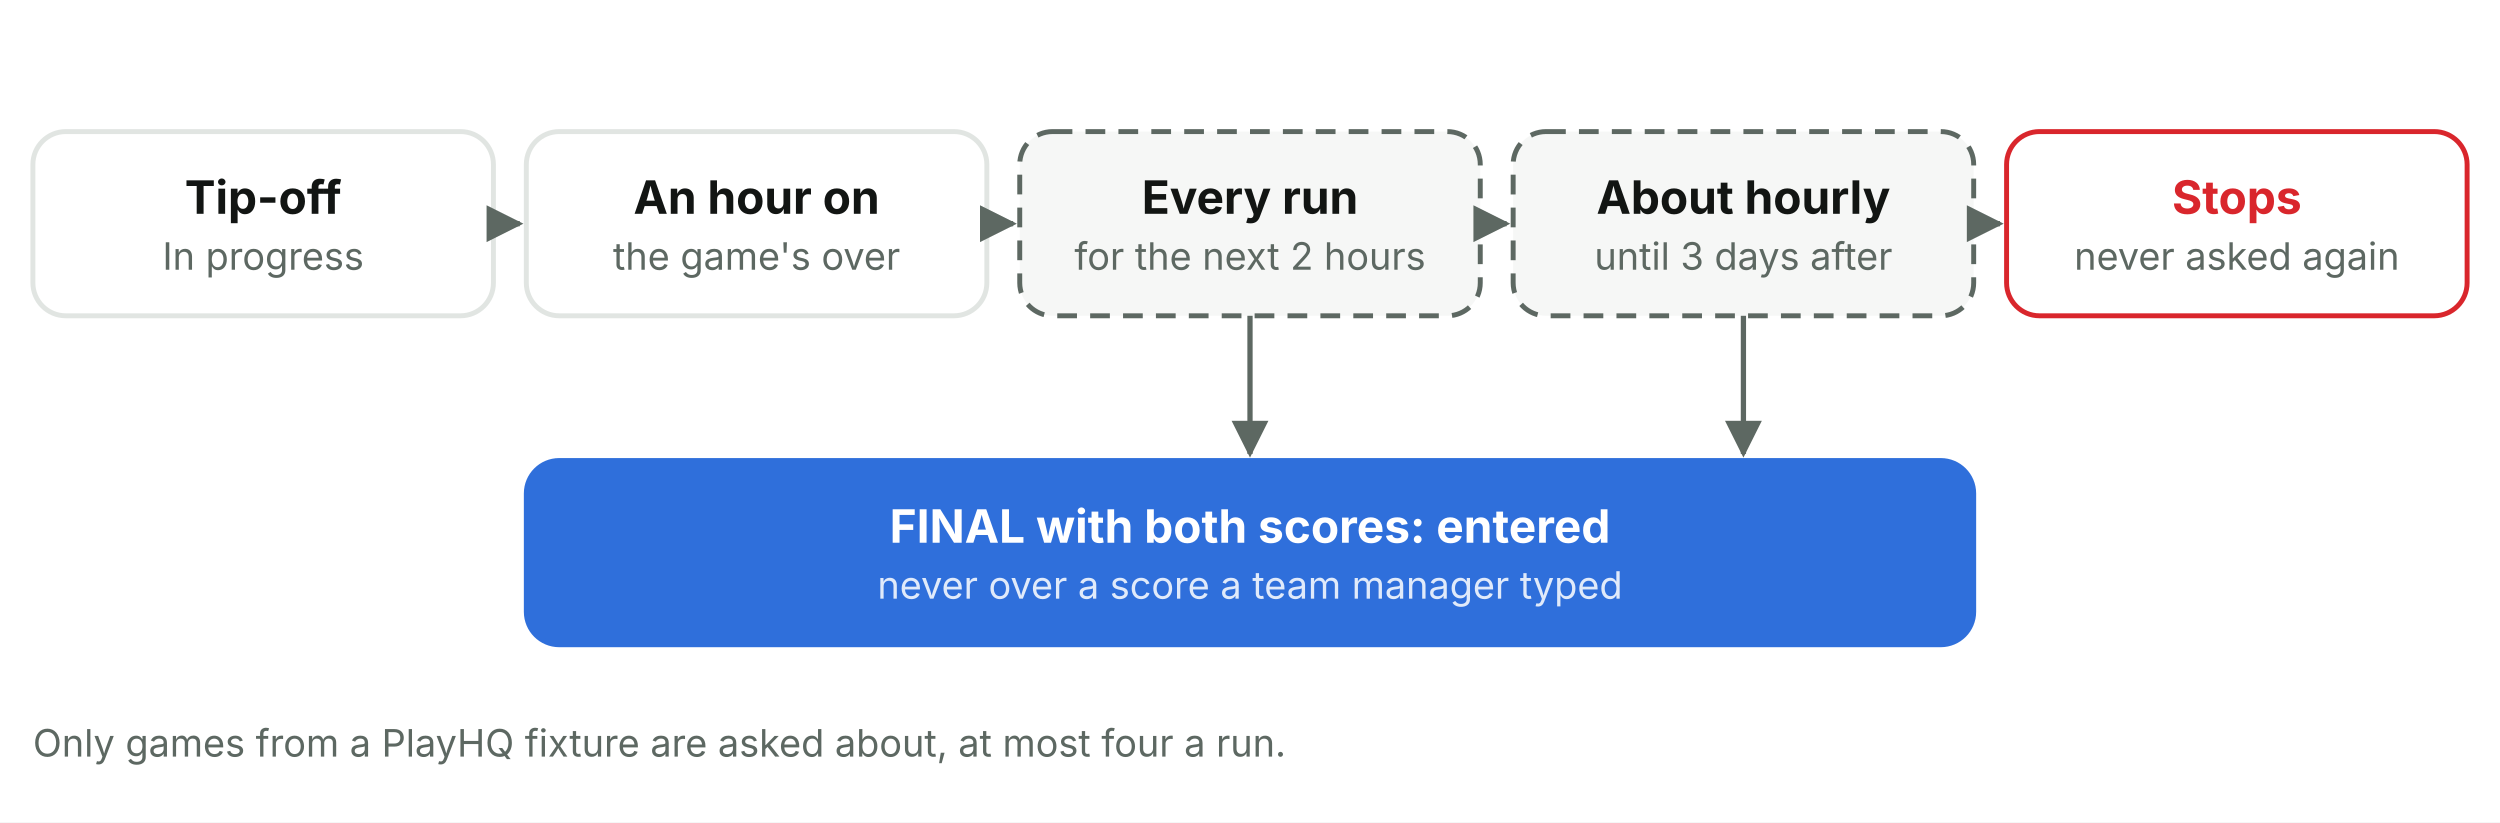
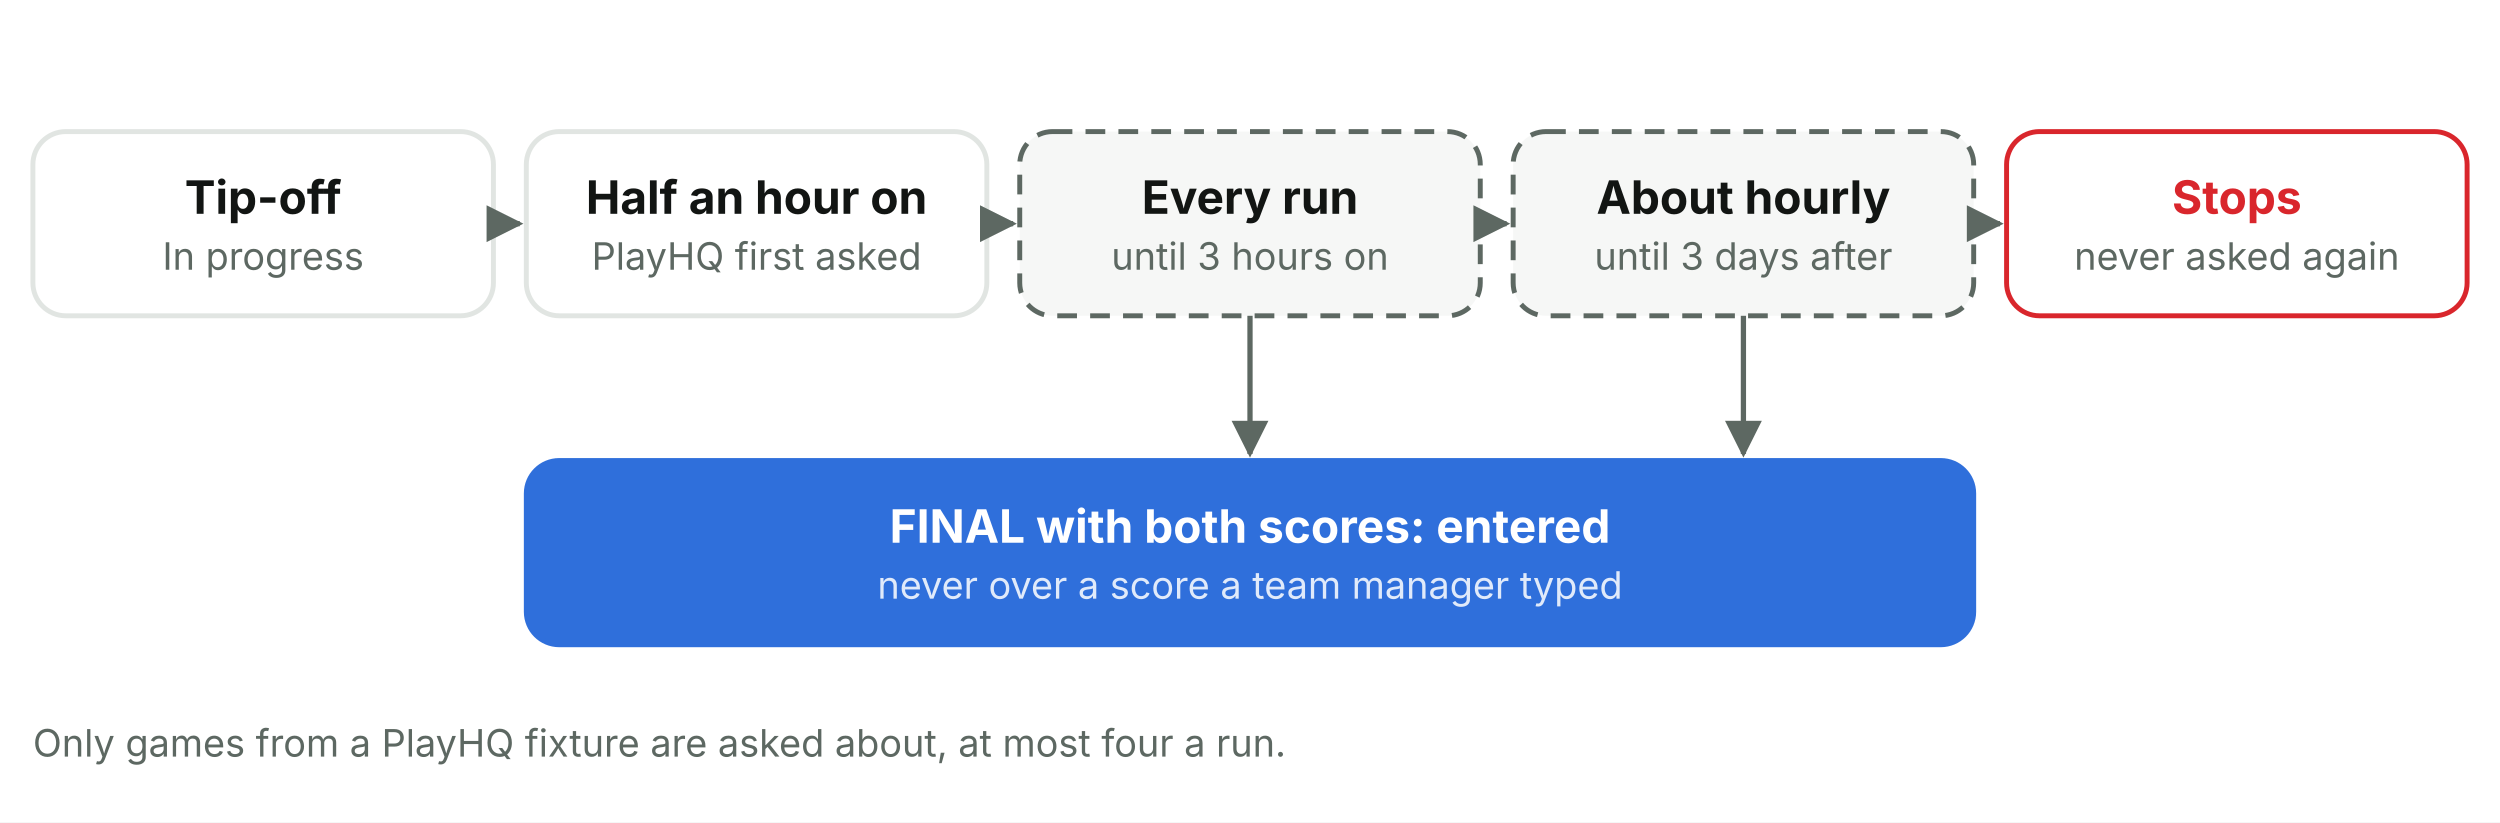
<svg xmlns="http://www.w3.org/2000/svg" viewBox="0 0 760 250" width="760" height="250" role="img" aria-labelledby="dg-scores-t dg-scores-d" class="dg">
  <style>.dg text{font-family:system-ui, -apple-system, 'Segoe UI', sans-serif}
.dg-box rect{fill:#FFFFFF;stroke:#E1E5E2;stroke-width:1.5}
.dg-t{fill:#121513;font-size:14px;font-weight:700;text-anchor:middle}
.dg-s{fill:#5D6862;font-size:11.5px;text-anchor:middle}
.dg-m{fill:#121513;font-size:11.5px}
.k-person rect{stroke:#121513}
.k-edge rect{fill:#FFF4D6;stroke:#7A5800}
.k-worker rect{fill:#14274E;stroke:#2F6FDB}
.k-worker .dg-t{fill:#fff}.k-worker .dg-s{fill:rgba(255,255,255,.78)}
.k-store rect{fill:#E4ECFB;stroke:#2F6FDB}
.k-service rect{stroke:#2F6FDB}
.k-job rect{fill:#F6F7F6;stroke:#5D6862;stroke-dasharray:6 4}
.k-stop rect{stroke:#D9262C}.k-stop .dg-t{fill:#D9262C}
.k-done rect{fill:#2F6FDB;stroke:#2F6FDB}
.k-done .dg-t{fill:#fff}.k-done .dg-s{fill:rgba(255,255,255,.85)}
.dg-arrow{fill:none;stroke:#5D6862;stroke-width:1.6}
.dg-arrow.dash{stroke:#2F6FDB;stroke-dasharray:6 4}
.dg-head{fill:#5D6862}
.dg-life{stroke:#E1E5E2;stroke-width:1.2;stroke-dasharray:3 4}
.dg-label{fill:#5D6862;font-size:11.5px;paint-order:stroke;stroke:#FFFFFF;stroke-width:4px;stroke-linejoin:round}
.dg-label.mid{text-anchor:middle}
.dg-zone rect{fill:none;stroke:#E1E5E2;stroke-width:1.5;stroke-dasharray:7 5}
.dg-zone text{fill:#5D6862;font-size:12px;font-weight:700}</style>
  <rect width="760" height="250" fill="#FFFFFF" />
  <defs>
    <marker id="ah-scores" viewBox="0 0 10 10" refX="9" refY="5" markerWidth="7" markerHeight="7" orient="auto-start-reverse">
      <path class="dg-head" d="M0 0L10 5L0 10z" />
    </marker>
  </defs>
  <g class="dg-box k-step">
    <rect x="10" y="40" width="140" height="56" rx="10" />
    <text class="dg-t" x="80" y="65">Tip-off</text>
    <text class="dg-s" x="80" y="82">In progress</text>
  </g>
  <g class="dg-box k-step">
    <rect x="160" y="40" width="140" height="56" rx="10" />
-     <text class="dg-t" x="230" y="65">An hour on</text>
-     <text class="dg-s" x="230" y="82">the game's over</text>
+     <text class="dg-t" x="230" y="65">Half an hour on</text>
+     <text class="dg-s" x="230" y="82">PlayHQ first asked</text>
  </g>
  <g class="dg-box k-job">
    <rect x="310" y="40" width="140" height="56" rx="10" />
    <text class="dg-t" x="380" y="65">Every run</text>
-     <text class="dg-s" x="380" y="82">for the next 2 hours</text>
+     <text class="dg-s" x="380" y="82">until 3 hours on</text>
  </g>
  <g class="dg-box k-job">
    <rect x="460" y="40" width="140" height="56" rx="10" />
    <text class="dg-t" x="530" y="65">About hourly</text>
    <text class="dg-s" x="530" y="82">until 3 days after</text>
  </g>
  <g class="dg-box k-stop">
    <rect x="610" y="40" width="140" height="56" rx="10" />
    <text class="dg-t" x="680" y="65">Stops</text>
    <text class="dg-s" x="680" y="82">never asked again</text>
  </g>
  <path class="dg-arrow" d="M150 68 L158 68" marker-end="url(#ah-scores)" />
  <path class="dg-arrow" d="M300 68 L308 68" marker-end="url(#ah-scores)" />
  <path class="dg-arrow" d="M450 68 L458 68" marker-end="url(#ah-scores)" />
  <path class="dg-arrow" d="M600 68 L608 68" marker-end="url(#ah-scores)" />
  <g class="dg-box k-done">
    <rect x="160" y="140" width="440" height="56" rx="10" />
    <text class="dg-t" x="380" y="165">FINAL with both scores: entered</text>
    <text class="dg-s" x="380" y="182">never over a score a team manager typed</text>
  </g>
  <path class="dg-arrow" d="M380 96 L380 138" marker-end="url(#ah-scores)" />
  <path class="dg-arrow" d="M530 96 L530 138" marker-end="url(#ah-scores)" />
  <text class="dg-label" x="10" y="230">Only games from a PlayHQ fixture are asked about, at most four a run.</text>
</svg>
